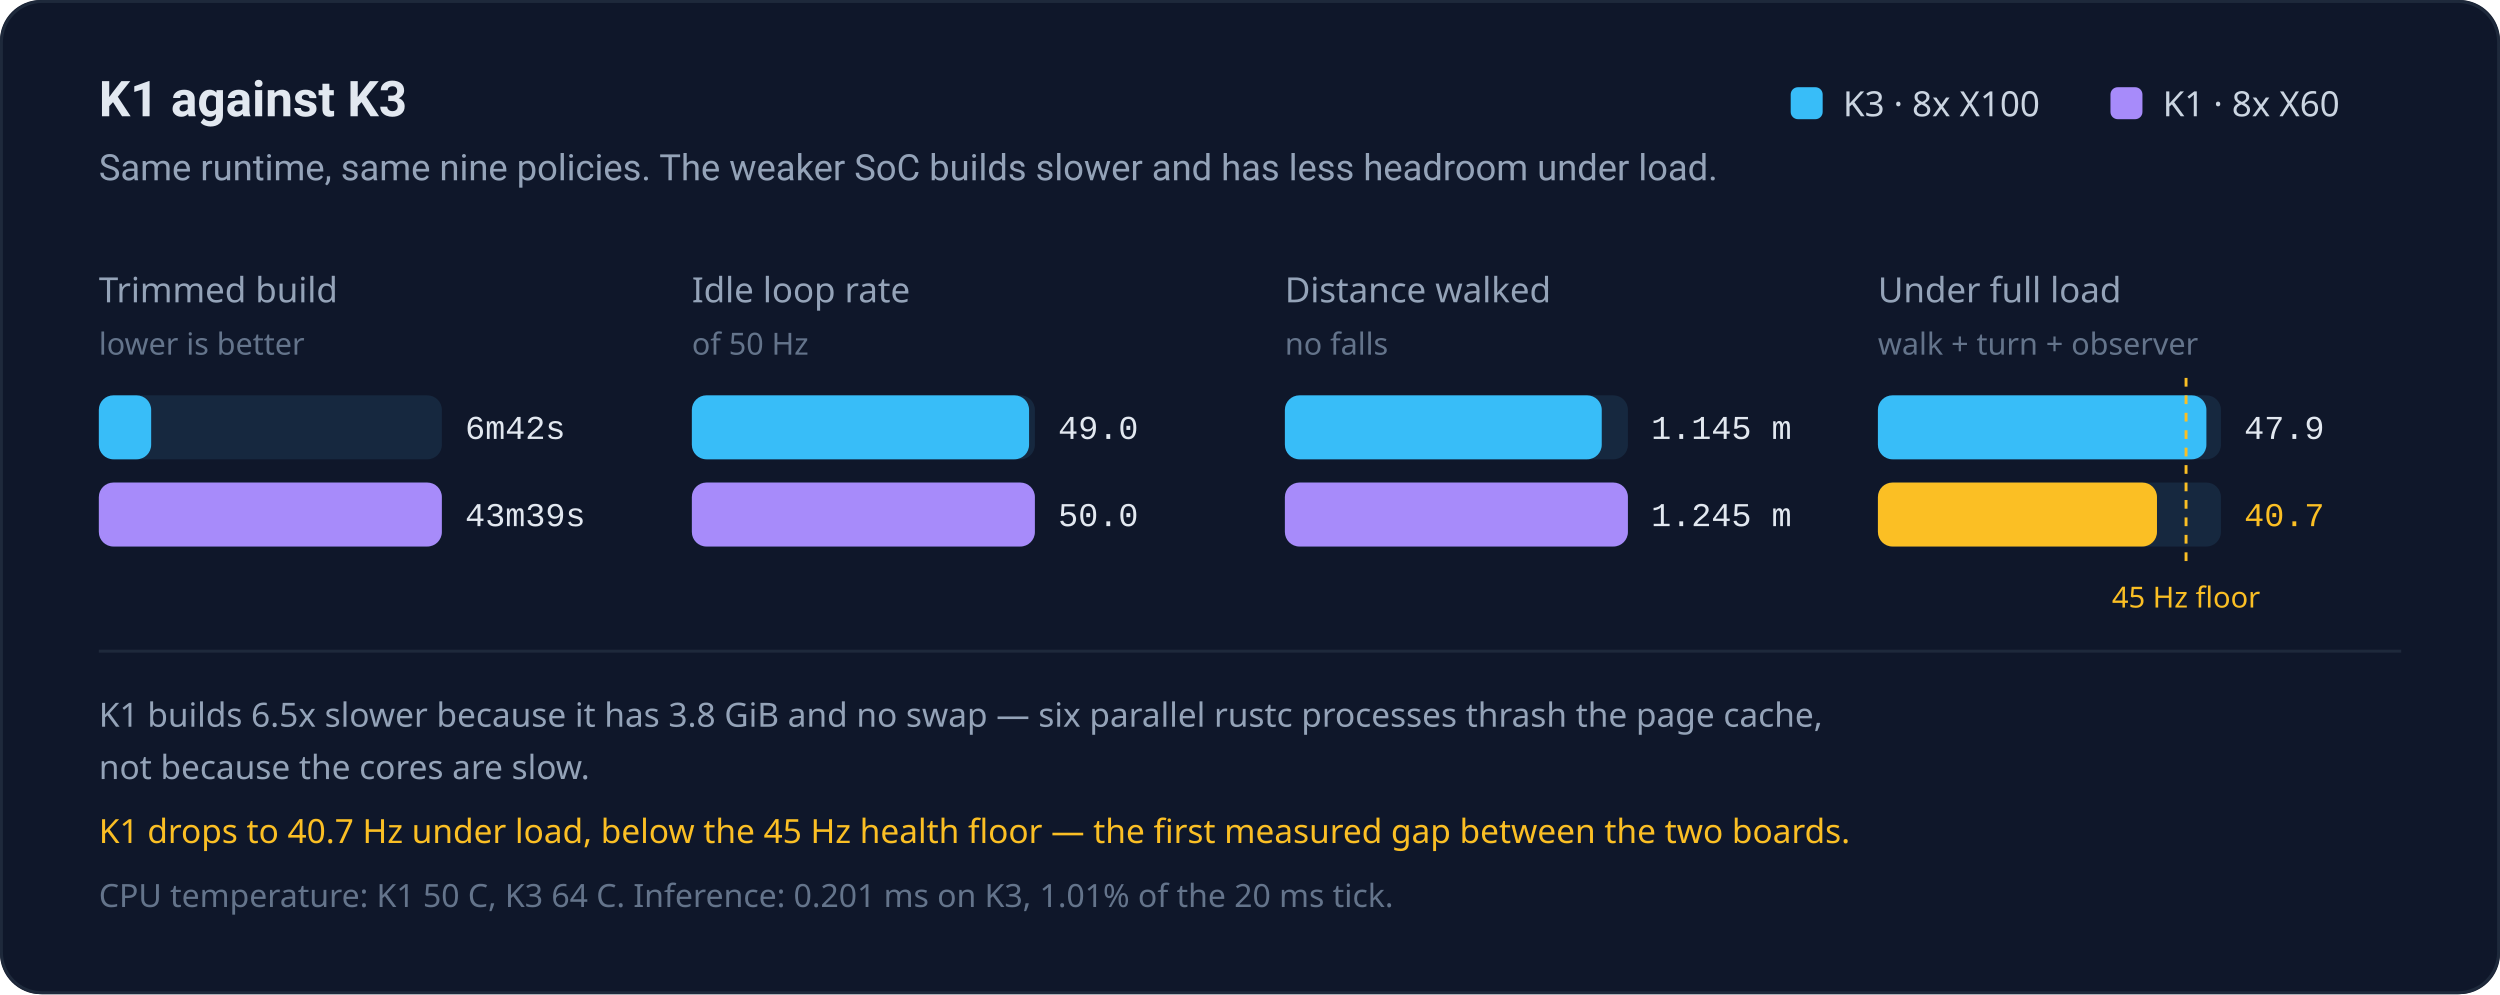
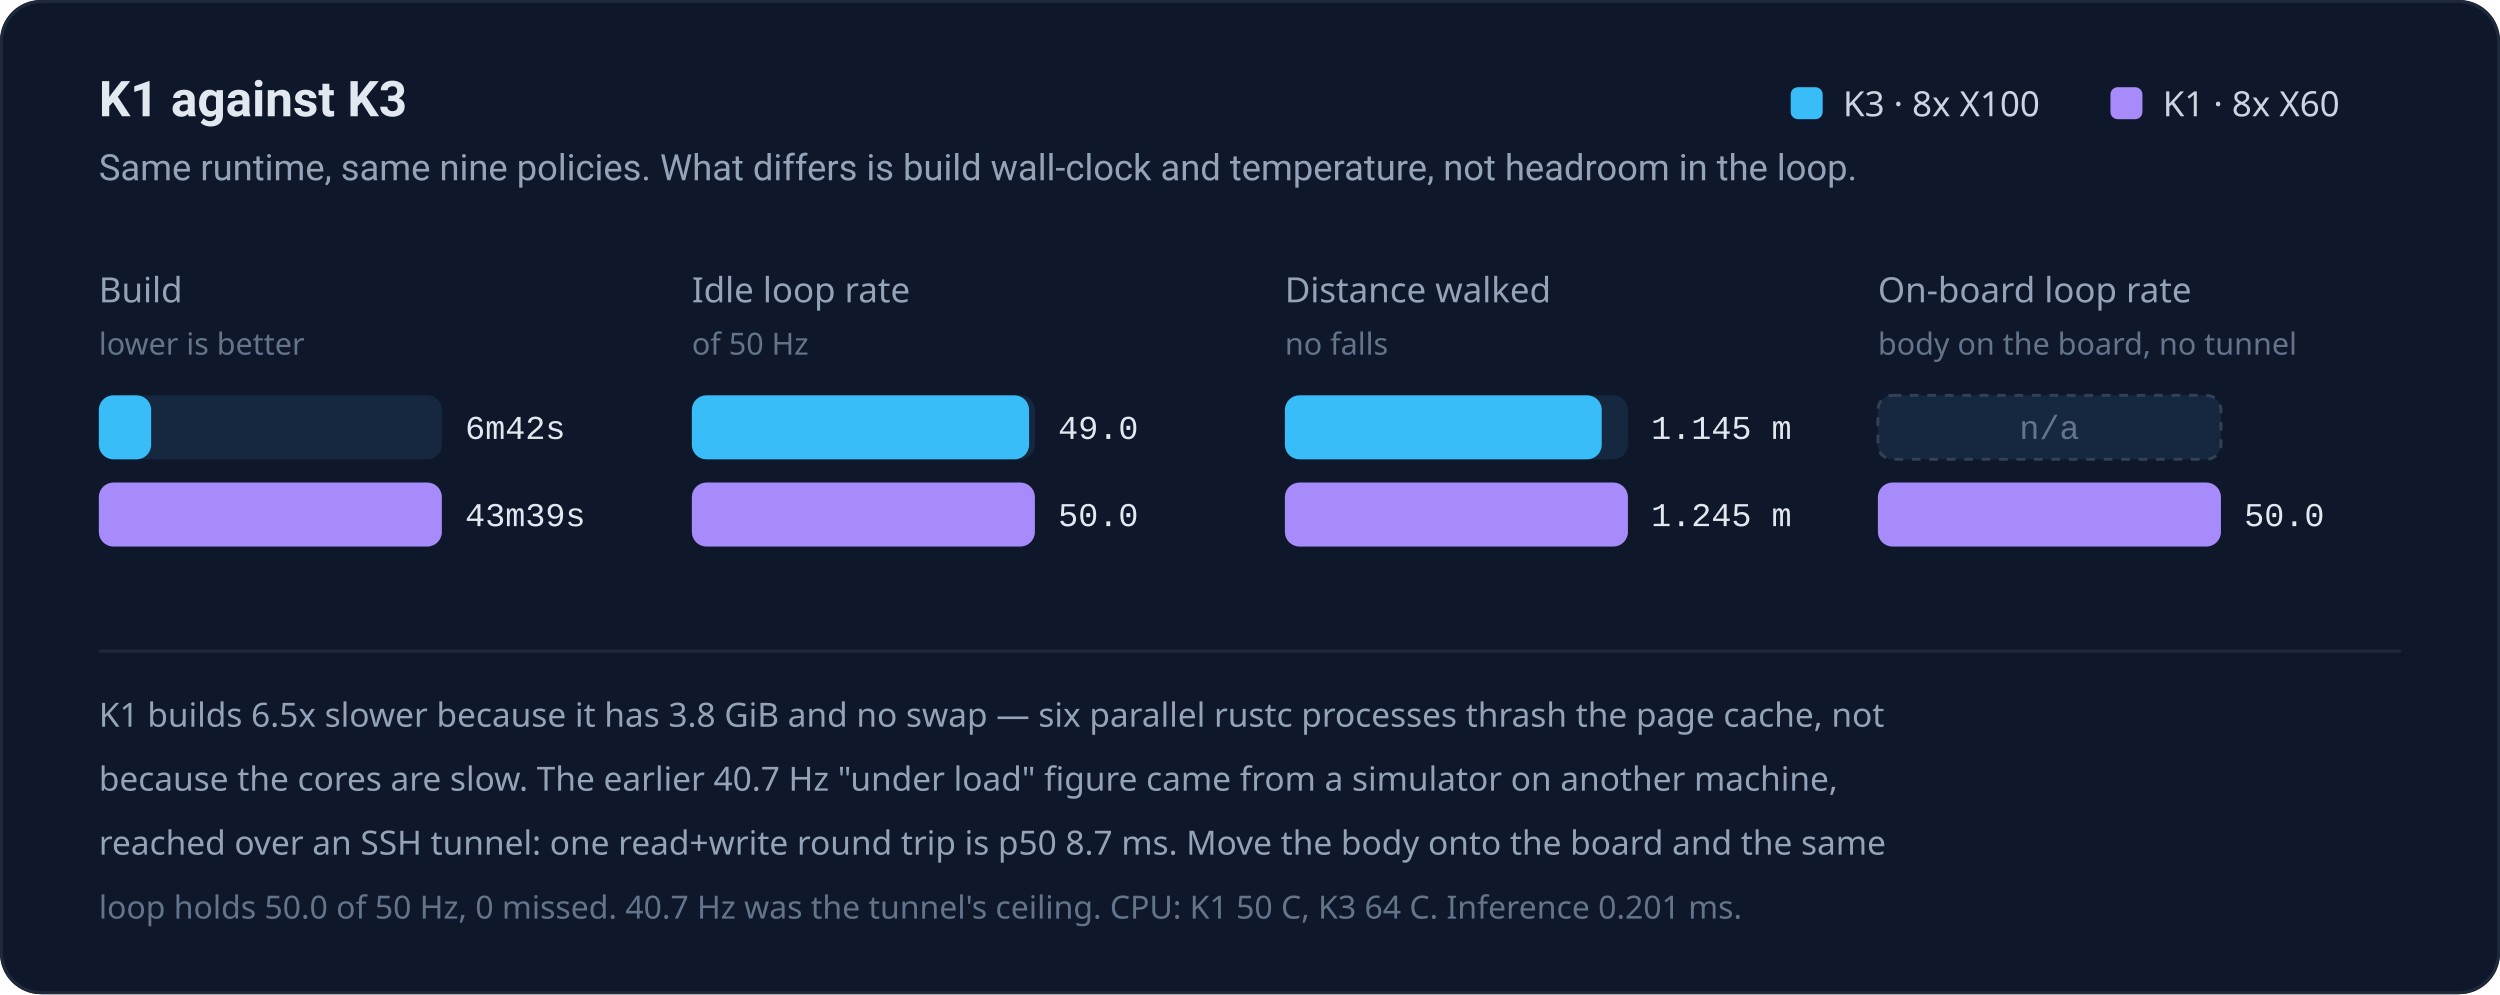
- <svg xmlns="http://www.w3.org/2000/svg" viewBox="0 0 860 342" width="860" height="342" role="img" aria-label="K1 against K3: trimmed build time, idle loop rate, distance walked and loop rate under full load.">
+ <svg xmlns="http://www.w3.org/2000/svg" viewBox="0 0 860 342" width="860" height="342" role="img" aria-label="K1 against K3: build time, idle loop rate, distance walked and on-board loop rate.">
  <rect x="0" y="0" width="860" height="342" rx="14" fill="#0f172a" />
  <rect x="0.5" y="0.5" width="859" height="341" rx="14" fill="none" stroke="#1e293b" />
  <text x="34" y="40" font-family="ui-sans-serif,system-ui,-apple-system,'Segoe UI',Roboto,sans-serif" font-size="17" font-weight="600" fill="#e2e8f0">K1 against K3</text>
-   <text x="34" y="62" font-family="ui-sans-serif,system-ui,-apple-system,'Segoe UI',Roboto,sans-serif" font-size="12.5" fill="#94a3b8">Same runtime, same nine policies. The weaker SoC builds slower and has less headroom under load.</text>
+   <text x="34" y="62" font-family="ui-sans-serif,system-ui,-apple-system,'Segoe UI',Roboto,sans-serif" font-size="12.5" fill="#94a3b8">Same runtime, same nine policies. What differs is build wall-clock and temperature, not headroom in the loop.</text>
  <rect x="616" y="30" width="11" height="11" rx="2.5" fill="#38bdf8" />
  <text x="634" y="40" font-family="ui-sans-serif,system-ui,sans-serif" font-size="12" fill="#cbd5e1">K3 · 8x X100</text>
  <rect x="726" y="30" width="11" height="11" rx="2.5" fill="#a78bfa" />
  <text x="744" y="40" font-family="ui-sans-serif,system-ui,sans-serif" font-size="12" fill="#cbd5e1">K1 · 8x X60</text>
-   <text x="34" y="104" font-family="ui-sans-serif,system-ui,sans-serif" font-size="12" fill="#94a3b8">Trimmed build</text>
+   <text x="34" y="104" font-family="ui-sans-serif,system-ui,sans-serif" font-size="12" fill="#94a3b8">Build</text>
  <text x="34" y="122" font-family="ui-sans-serif,system-ui,sans-serif" font-size="10.5" fill="#64748b">lower is better</text>
  <rect x="34" y="136" width="118" height="22" rx="5" fill="#16283f" />
  <rect x="34" y="136" width="18" height="22" rx="5" fill="#38bdf8" />
  <text x="160" y="151" font-family="ui-monospace,SFMono-Regular,Menlo,Consolas,'Liberation Mono',monospace" font-size="11.5" fill="#e2e8f0">6m42s</text>
  <rect x="34" y="166" width="118" height="22" rx="5" fill="#16283f" />
  <rect x="34" y="166" width="118" height="22" rx="5" fill="#a78bfa" />
  <text x="160" y="181" font-family="ui-monospace,SFMono-Regular,Menlo,Consolas,'Liberation Mono',monospace" font-size="11.5" fill="#e2e8f0">43m39s</text>
  <text x="238" y="104" font-family="ui-sans-serif,system-ui,sans-serif" font-size="12" fill="#94a3b8">Idle loop rate</text>
  <text x="238" y="122" font-family="ui-sans-serif,system-ui,sans-serif" font-size="10.5" fill="#64748b">of 50 Hz</text>
  <rect x="238" y="136" width="118" height="22" rx="5" fill="#16283f" />
  <rect x="238" y="136" width="116" height="22" rx="5" fill="#38bdf8" />
  <text x="364" y="151" font-family="ui-monospace,SFMono-Regular,Menlo,Consolas,'Liberation Mono',monospace" font-size="11.5" fill="#e2e8f0">49.0</text>
  <rect x="238" y="166" width="118" height="22" rx="5" fill="#16283f" />
  <rect x="238" y="166" width="118" height="22" rx="5" fill="#a78bfa" />
  <text x="364" y="181" font-family="ui-monospace,SFMono-Regular,Menlo,Consolas,'Liberation Mono',monospace" font-size="11.5" fill="#e2e8f0">50.0</text>
  <text x="442" y="104" font-family="ui-sans-serif,system-ui,sans-serif" font-size="12" fill="#94a3b8">Distance walked</text>
  <text x="442" y="122" font-family="ui-sans-serif,system-ui,sans-serif" font-size="10.5" fill="#64748b">no falls</text>
  <rect x="442" y="136" width="118" height="22" rx="5" fill="#16283f" />
  <rect x="442" y="136" width="109" height="22" rx="5" fill="#38bdf8" />
  <text x="568" y="151" font-family="ui-monospace,SFMono-Regular,Menlo,Consolas,'Liberation Mono',monospace" font-size="11.5" fill="#e2e8f0">1.145 m</text>
  <rect x="442" y="166" width="118" height="22" rx="5" fill="#16283f" />
  <rect x="442" y="166" width="118" height="22" rx="5" fill="#a78bfa" />
  <text x="568" y="181" font-family="ui-monospace,SFMono-Regular,Menlo,Consolas,'Liberation Mono',monospace" font-size="11.5" fill="#e2e8f0">1.245 m</text>
-   <text x="646" y="104" font-family="ui-sans-serif,system-ui,sans-serif" font-size="12" fill="#94a3b8">Under full load</text>
-   <text x="646" y="122" font-family="ui-sans-serif,system-ui,sans-serif" font-size="10.5" fill="#64748b">walk + turn + observer</text>
-   <rect x="646" y="136" width="118" height="22" rx="5" fill="#16283f" />
-   <rect x="646" y="136" width="113" height="22" rx="5" fill="#38bdf8" />
-   <text x="772" y="151" font-family="ui-monospace,SFMono-Regular,Menlo,Consolas,'Liberation Mono',monospace" font-size="11.5" fill="#e2e8f0">47.9</text>
+   <text x="646" y="104" font-family="ui-sans-serif,system-ui,sans-serif" font-size="12" fill="#94a3b8">On-board loop rate</text>
+   <text x="646" y="122" font-family="ui-sans-serif,system-ui,sans-serif" font-size="10.5" fill="#64748b">body on the board, no tunnel</text>
+   <rect x="646" y="136" width="118" height="22" rx="5" fill="#16283f" stroke="#334155" stroke-dasharray="3 3" />
+   <text x="705" y="151" text-anchor="middle" font-family="ui-monospace,SFMono-Regular,Menlo,Consolas,'Liberation Mono',monospace" font-size="11.5" fill="#64748b">n/a</text>
  <rect x="646" y="166" width="118" height="22" rx="5" fill="#16283f" />
-   <rect x="646" y="166" width="96" height="22" rx="5" fill="#fbbf24" />
-   <text x="772" y="181" font-family="ui-monospace,SFMono-Regular,Menlo,Consolas,'Liberation Mono',monospace" font-size="11.5" fill="#fbbf24">40.7</text>
-   <line x1="752" y1="130" x2="752" y2="196" stroke="#fbbf24" stroke-width="1" stroke-dasharray="3 3" />
-   <text x="752" y="209" text-anchor="middle" font-family="ui-sans-serif,system-ui,sans-serif" font-size="10" fill="#fbbf24">45 Hz floor</text>
+   <rect x="646" y="166" width="118" height="22" rx="5" fill="#a78bfa" />
+   <text x="772" y="181" font-family="ui-monospace,SFMono-Regular,Menlo,Consolas,'Liberation Mono',monospace" font-size="11.5" fill="#e2e8f0">50.0</text>
  <line x1="34" y1="224" x2="826" y2="224" stroke="#1e293b" />
-   <text x="34" y="250" font-family="ui-sans-serif,system-ui,sans-serif" font-size="11.5" fill="#94a3b8">K1 builds 6.5x slower because it has 3.8 GiB and no swap — six parallel rustc processes thrash the page cache,</text>
-   <text x="34" y="268" font-family="ui-sans-serif,system-ui,sans-serif" font-size="11.5" fill="#94a3b8">not because the cores are slow.</text>
-   <text x="34" y="290" font-family="ui-sans-serif,system-ui,sans-serif" font-size="11.5" fill="#fbbf24">K1 drops to 40.7 Hz under load, below the 45 Hz health floor — the first measured gap between the two boards.</text>
-   <text x="34" y="312" font-family="ui-sans-serif,system-ui,sans-serif" font-size="11" fill="#64748b">CPU temperature: K1 50 C, K3 64 C. Inference: 0.201 ms on K3, 1.01% of the 20 ms tick.</text>
+   <text x="34" y="250" font-family="ui-sans-serif,system-ui,sans-serif" font-size="11.5" fill="#94a3b8">K1 builds 6.5x slower because it has 3.8 GiB and no swap — six parallel rustc processes thrash the page cache, not</text>
+   <text x="34" y="272" font-family="ui-sans-serif,system-ui,sans-serif" font-size="11.5" fill="#94a3b8">because the cores are slow. The earlier 40.7 Hz "under load" figure came from a simulator on another machine,</text>
+   <text x="34" y="294" font-family="ui-sans-serif,system-ui,sans-serif" font-size="11.5" fill="#94a3b8">reached over an SSH tunnel: one read+write round trip is p50 8.7 ms. Move the body onto the board and the same</text>
+   <text x="34" y="316" font-family="ui-sans-serif,system-ui,sans-serif" font-size="11" fill="#64748b">loop holds 50.0 of 50 Hz, 0 missed. 40.7 Hz was the tunnel's ceiling. CPU: K1 50 C, K3 64 C. Inference 0.201 ms.</text>
</svg>
